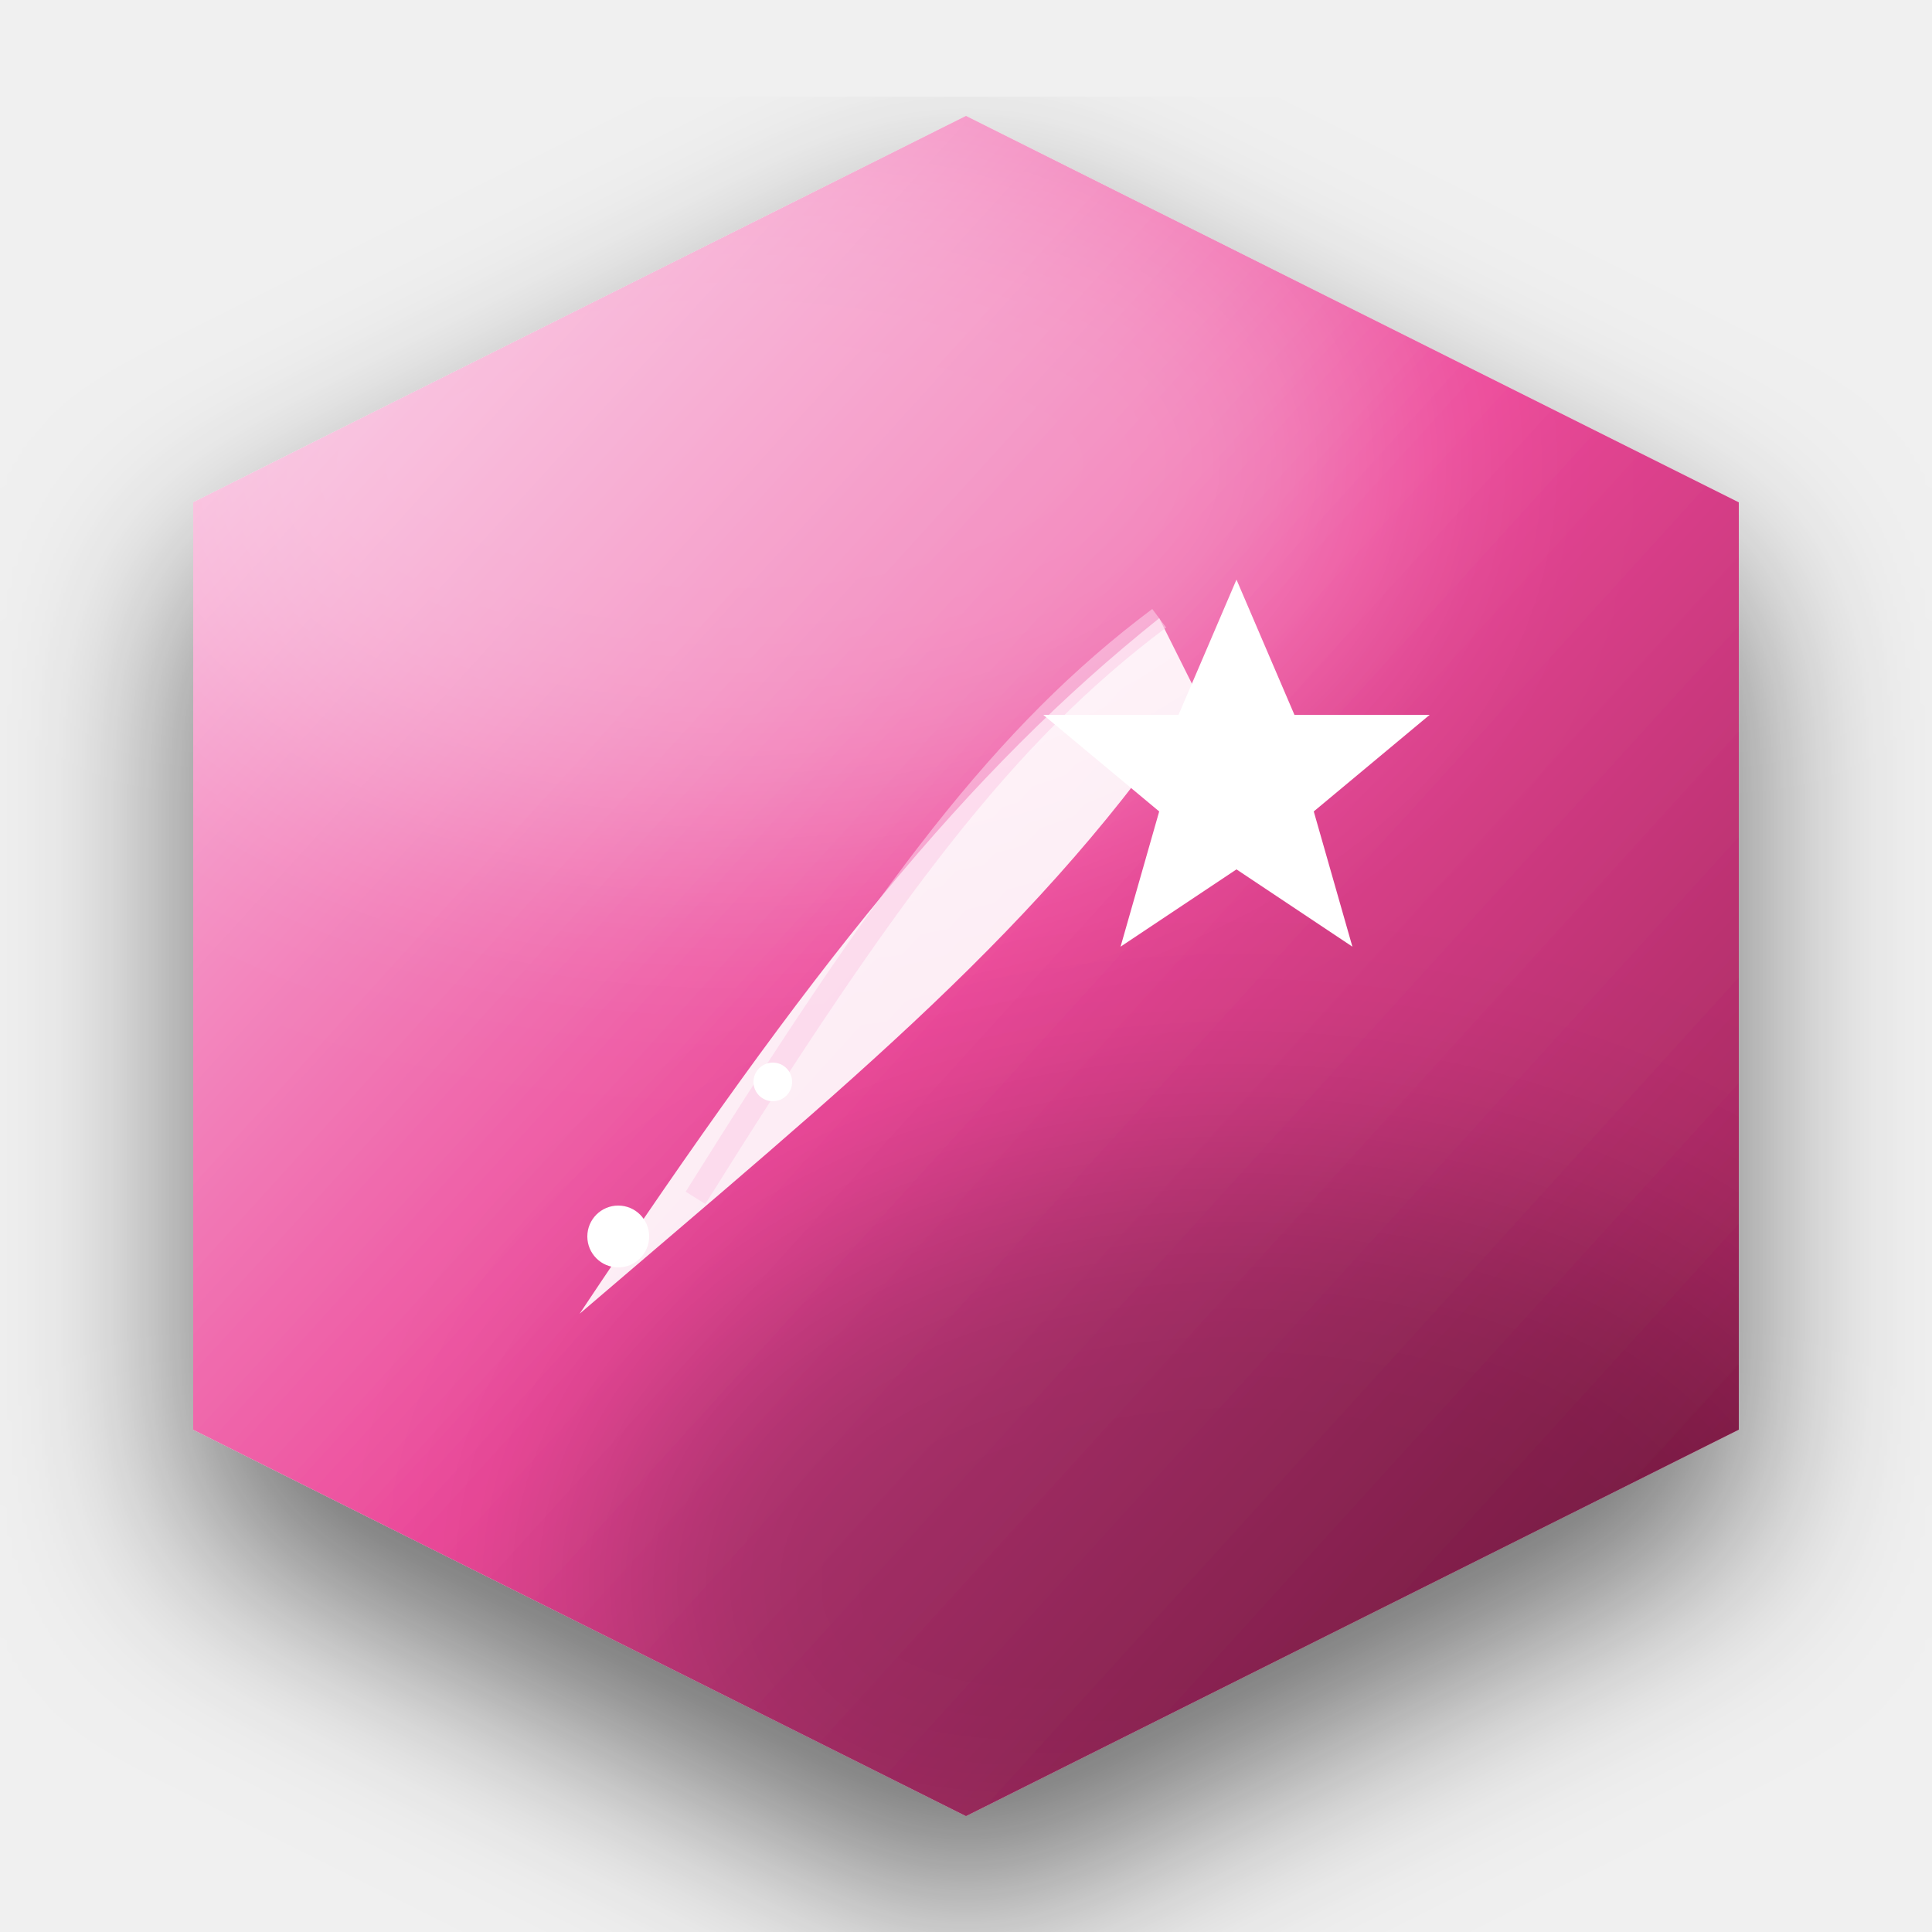
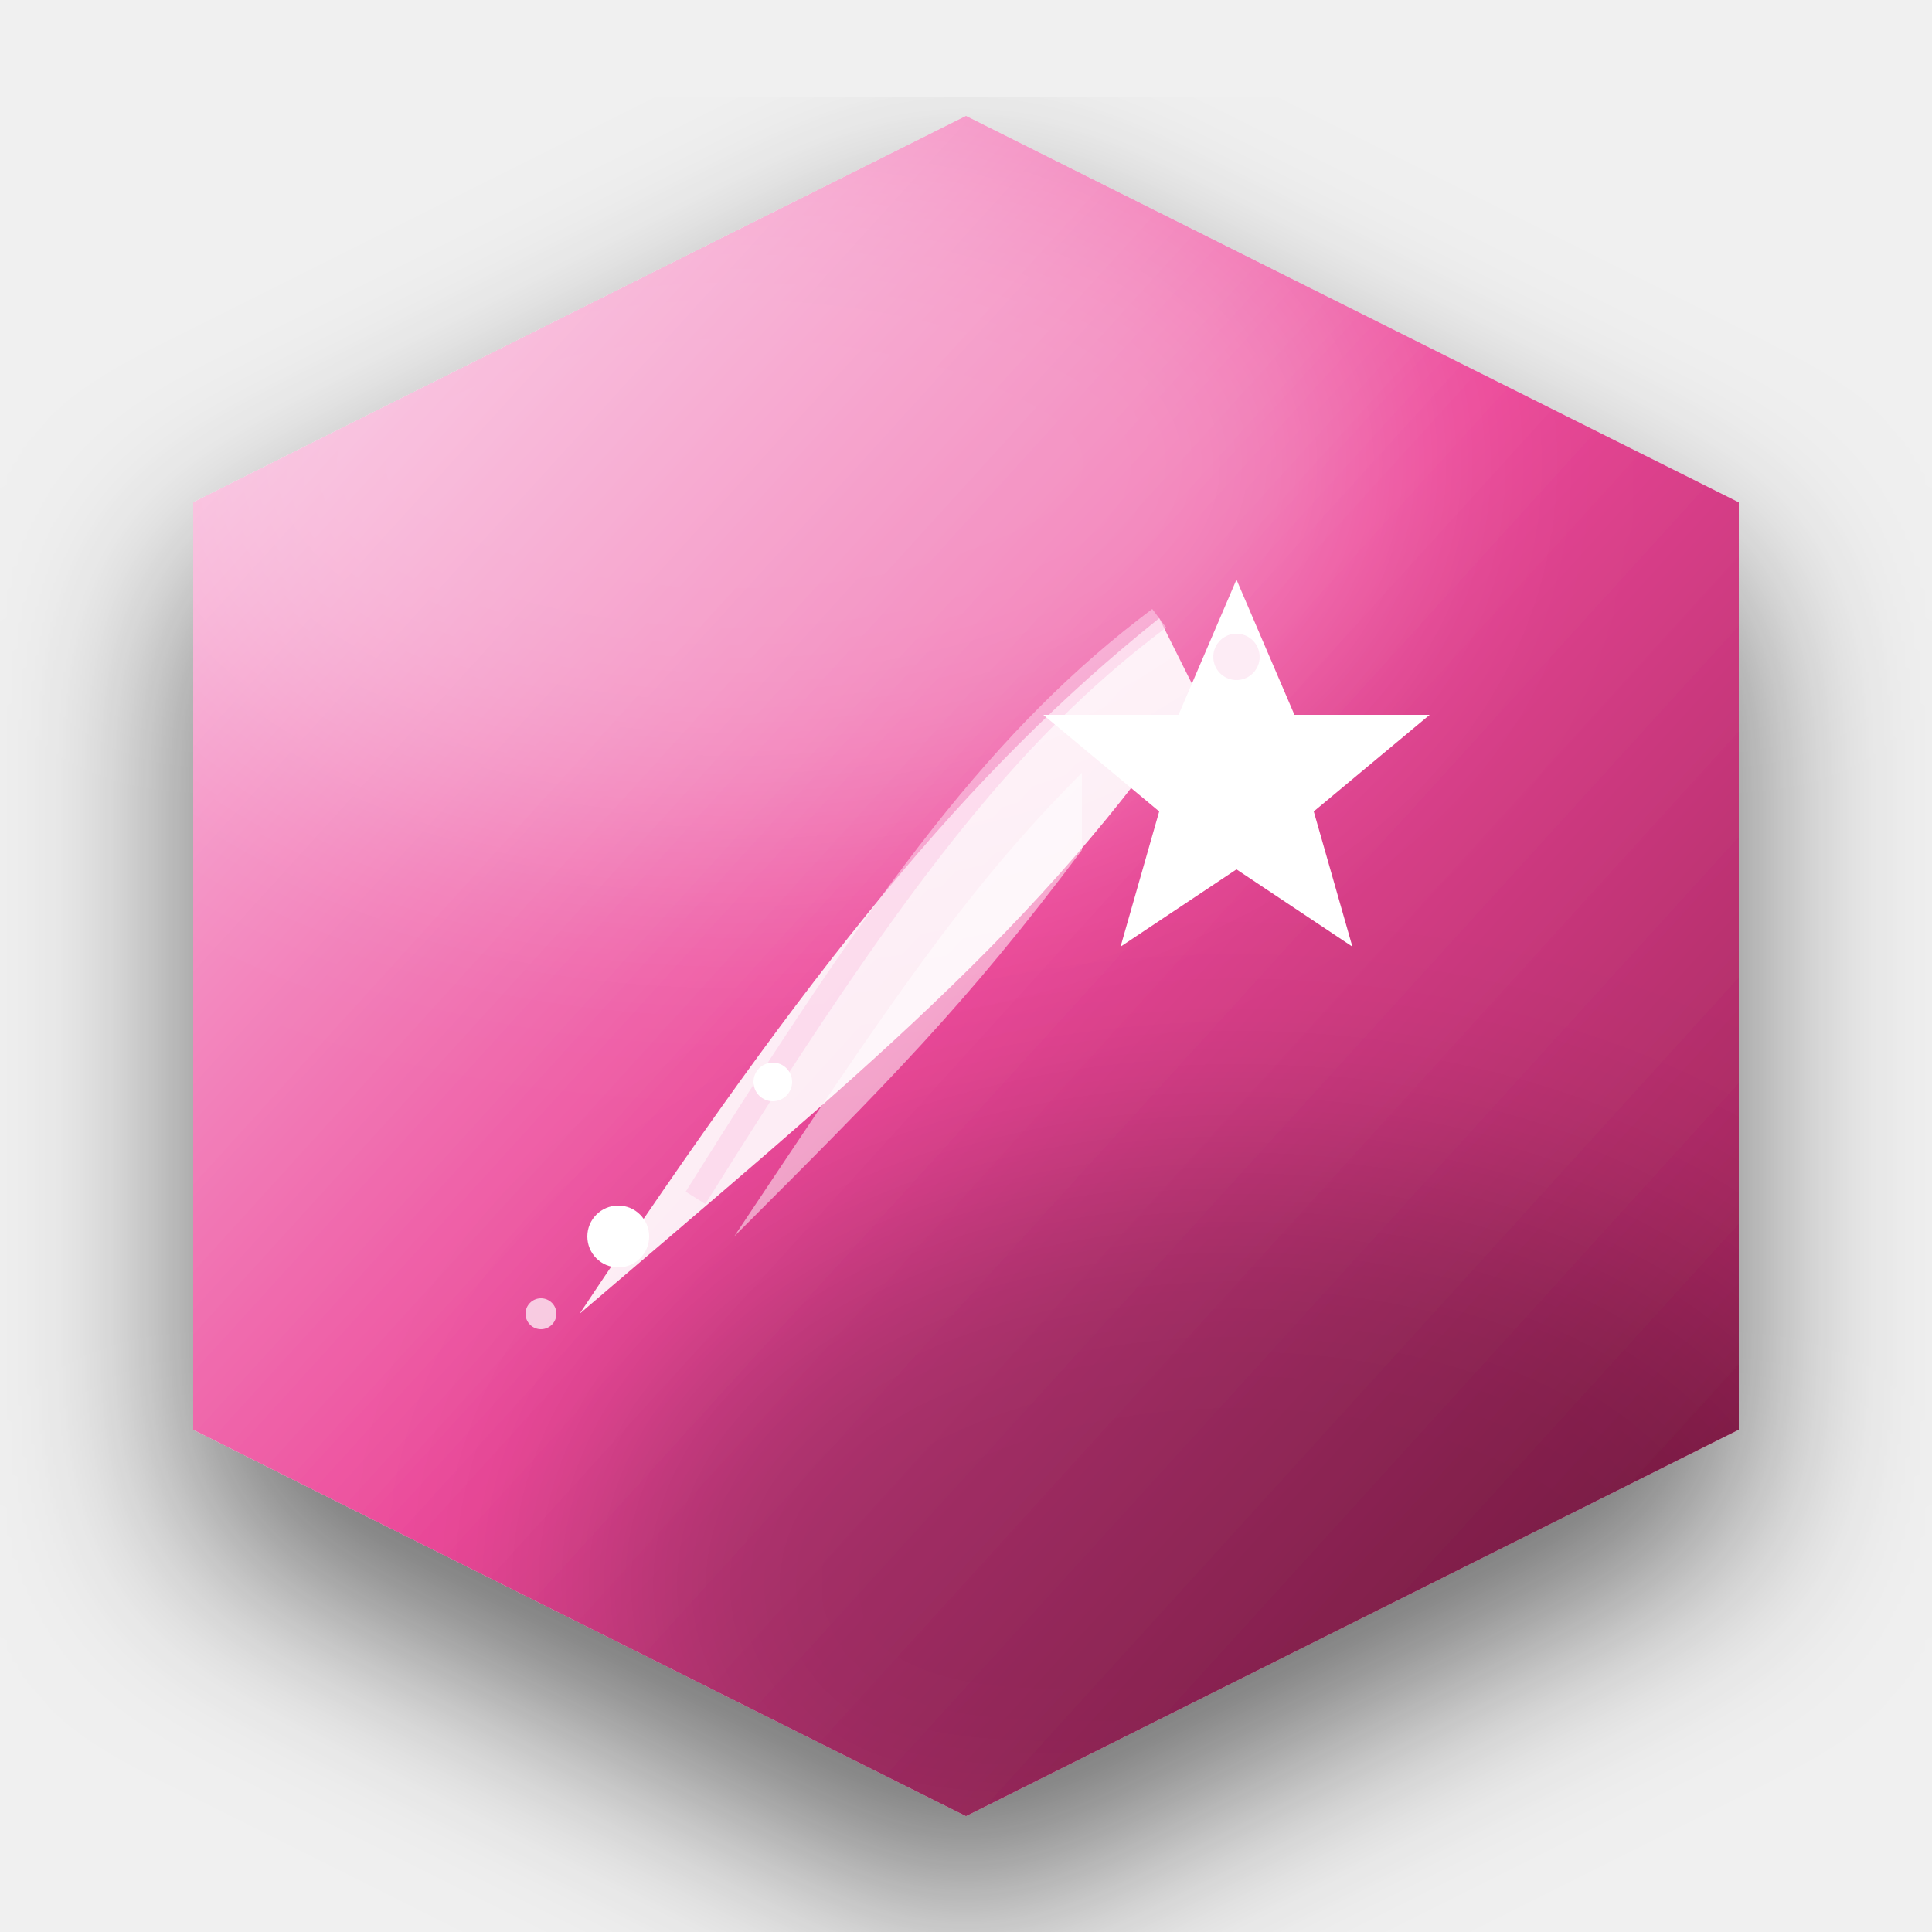
<svg xmlns="http://www.w3.org/2000/svg" viewBox="0 0 100 100" width="24" height="24">
  <defs>
    <linearGradient id="bg-boost" x1="0%" y1="0%" x2="100%" y2="100%">
      <stop offset="0%" stop-color="#fbcfe8" />
      <stop offset="50%" stop-color="#ec4899" />
      <stop offset="100%" stop-color="#831843" />
    </linearGradient>
    <filter id="shadow-boost" x="-20%" y="-20%" width="140%" height="140%">
      <feDropShadow dx="0" dy="5" stdDeviation="5" flood-color="#000" flood-opacity="0.55" />
    </filter>
    <clipPath id="clip-boost">
      <polygon points="50,6 90,26 90,74 50,94 10,74 10,26" />
    </clipPath>
    <filter id="soft-boost" x="-50%" y="-50%" width="200%" height="200%">
      <feGaussianBlur stdDeviation="6" />
    </filter>
  </defs>
  <polygon filter="url(#shadow-boost)" fill="url(#bg-boost)" points="50,6 90,26 90,74 50,94 10,74 10,26" />
  <g clip-path="url(#clip-boost)">
    <ellipse cx="38" cy="24" rx="34" ry="20" fill="#ffffff" opacity="0.3" filter="url(#soft-boost)" />
    <ellipse cx="64" cy="82" rx="34" ry="22" fill="#000000" opacity="0.22" filter="url(#soft-boost)" />
  </g>
  <g transform="translate(50,50)">
+     <path d="M6 -10 C0 -4 -4 2 -12 14 C-4 6 0 2 6 -6 Z" fill="#ffffff" opacity="0.5" />
    <path d="M10 -18 C0 -10 -8 0 -20 18 C-6 6 4 -2 12 -14 Z" fill="#ffffff" opacity="0.9" />
    <path d="M10 -18 C2 -12 -4 -4 -14 12" stroke="#fbcfe8" stroke-width="1.2" opacity="0.6" fill="none" />
    <polygon points="14,-20 17,-13 24,-13 18,-8 20,-1 14,-5 8,-1 10,-8 4,-13 11,-13" fill="#ffffff" />
+     <circle cx="14" cy="-16" r="1.2" fill="#fce7f3" opacity="0.8" />
    <circle cx="-18" cy="14" r="1.6" fill="#ffffff" />
    <circle cx="-10" cy="6" r="1" fill="#ffffff" />
+     <circle cx="-22" cy="18" r="0.8" fill="#ffffff" opacity="0.7" />
  </g>
</svg>
